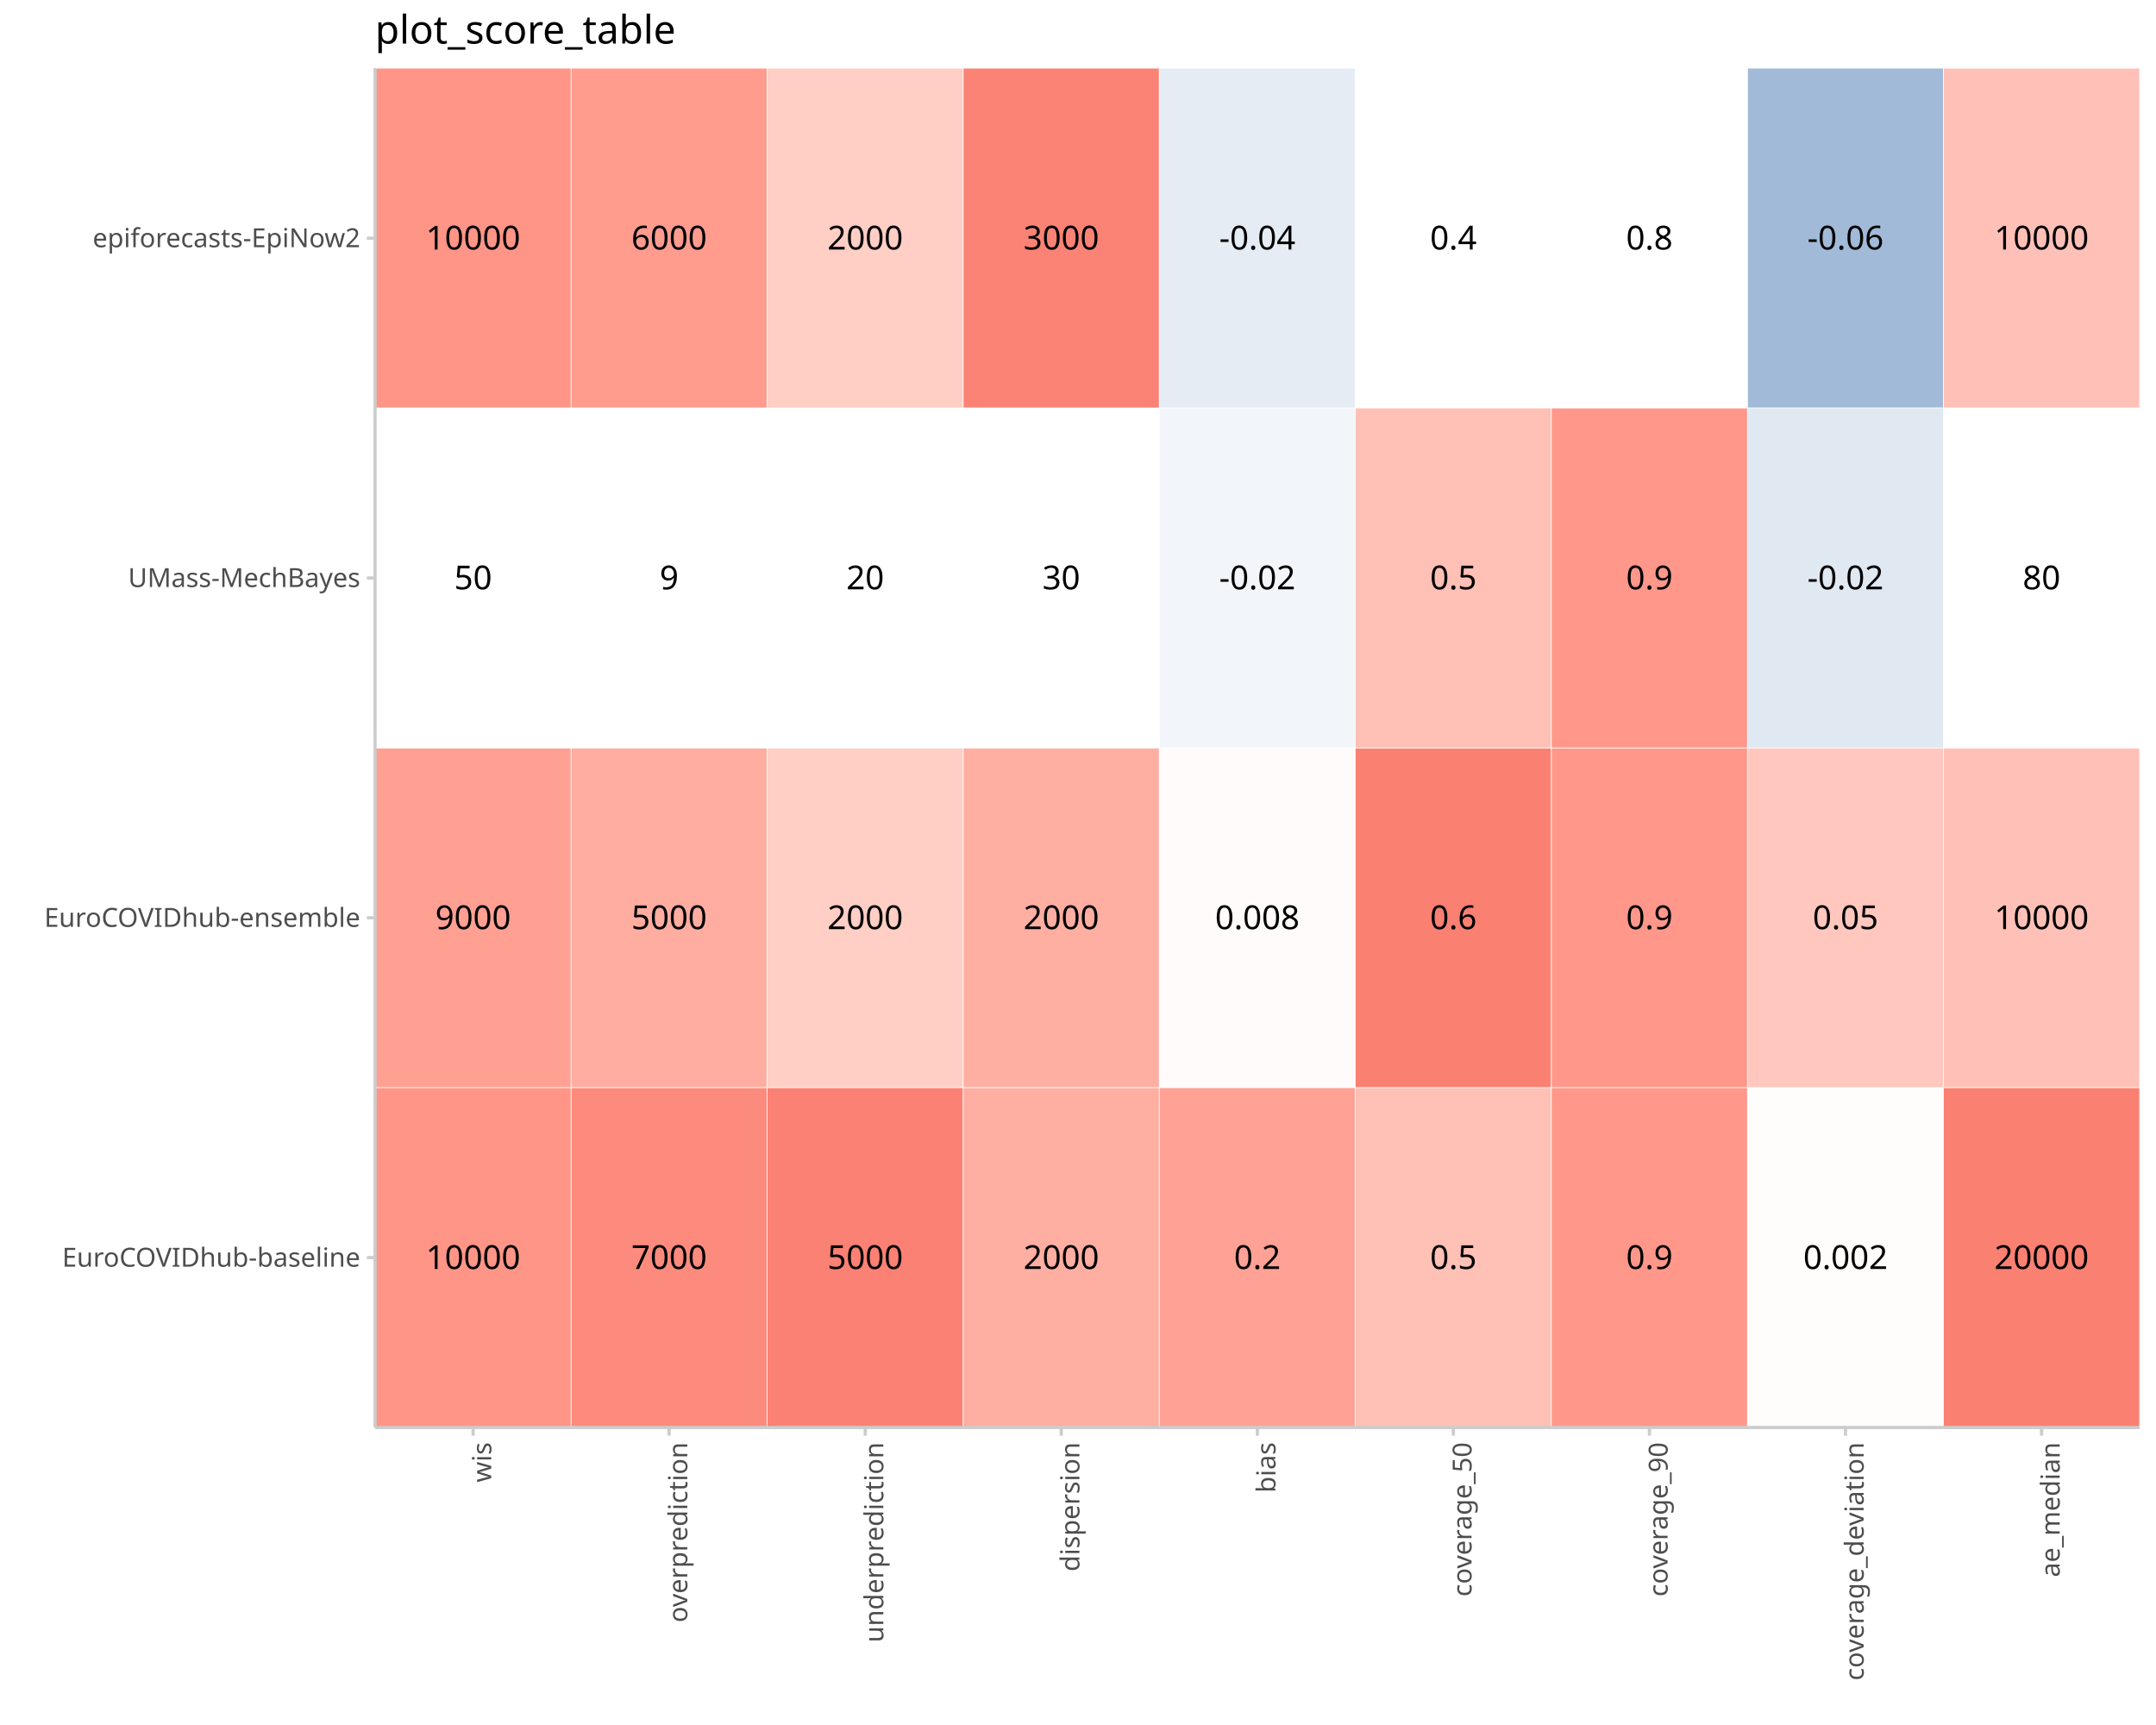
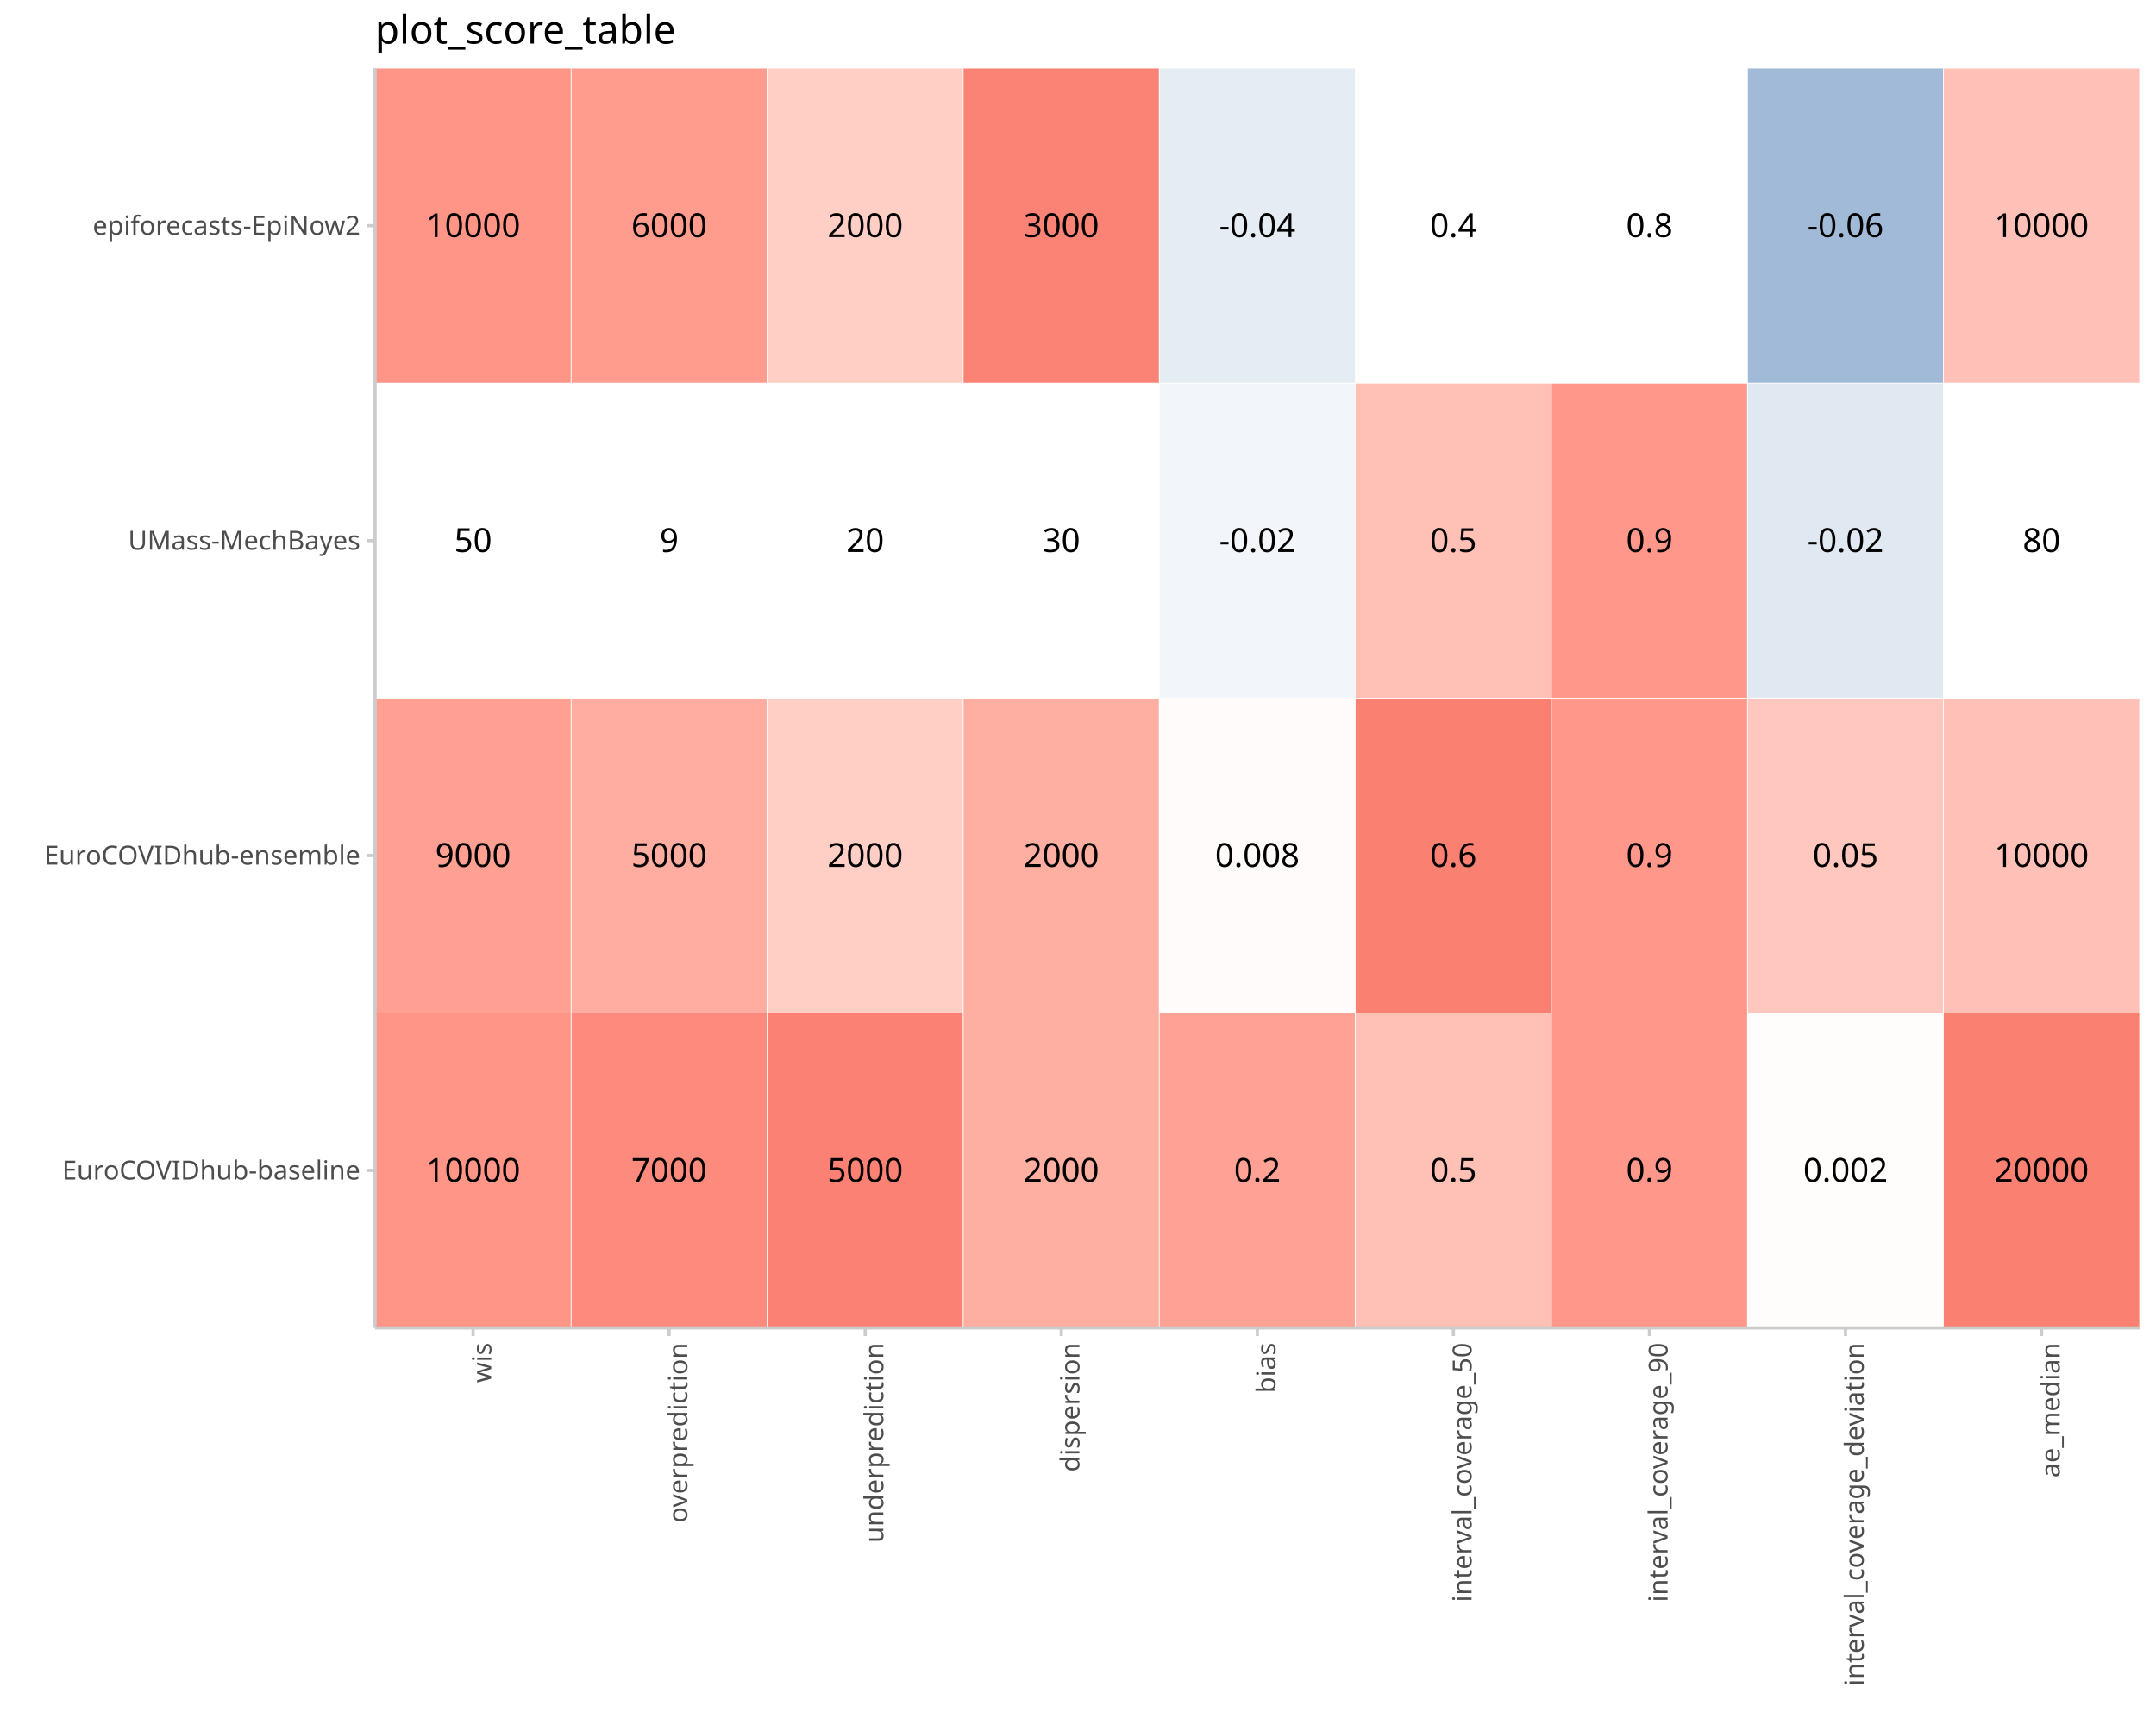
<svg xmlns="http://www.w3.org/2000/svg" class="svglite" data-engine-version="2.0" width="720.00pt" height="576.00pt" viewBox="0 0 720.00 576.00">
  <defs>
    <style type="text/css">
    .svglite line, .svglite polyline, .svglite polygon, .svglite path, .svglite rect, .svglite circle {
      fill: none;
      stroke: #000000;
      stroke-linecap: round;
      stroke-linejoin: round;
      stroke-miterlimit: 10.00;
    }
  </style>
  </defs>
  <rect width="100%" height="100%" style="stroke: none; fill: #FFFFFF;" />
  <defs>
    <clipPath id="cpMC4wMHw3MjAuMDB8MC4wMHw1NzYuMDA=">
      <rect x="0.00" y="0.00" width="720.00" height="576.00" />
    </clipPath>
  </defs>
  <g clip-path="url(#cpMC4wMHw3MjAuMDB8MC4wMHw1NzYuMDA=)">
</g>
  <defs>
-     <clipPath id="cpMTI1LjI1fDcxNC41MnwyMi43OHw0NzYuNjY=">
-       <rect x="125.25" y="22.78" width="589.27" height="453.88" />
+     <clipPath id="cpMTI1LjI1fDcxNC41MnwyMi43OHw0NDMuNDA=">
+       <rect x="125.25" y="22.78" width="589.27" height="420.62" />
    </clipPath>
  </defs>
-   <g clip-path="url(#cpMTI1LjI1fDcxNC41MnwyMi43OHw0NzYuNjY=)">
-     <rect x="125.25" y="249.72" width="65.47" height="113.47" style="stroke-width: 0.21; stroke: #FFFFFF; stroke-linecap: butt; stroke-linejoin: miter; fill: #FFA093;" />
-     <rect x="125.25" y="363.19" width="65.47" height="113.47" style="stroke-width: 0.21; stroke: #FFFFFF; stroke-linecap: butt; stroke-linejoin: miter; fill: #FE9587;" />
-     <rect x="125.25" y="22.78" width="65.47" height="113.47" style="stroke-width: 0.21; stroke: #FFFFFF; stroke-linecap: butt; stroke-linejoin: miter; fill: #FE9587;" />
-     <rect x="125.25" y="136.25" width="65.47" height="113.47" style="stroke-width: 0.21; stroke: #FFFFFF; stroke-linecap: butt; stroke-linejoin: miter; fill: #FFFFFF;" />
-     <rect x="190.73" y="249.72" width="65.47" height="113.47" style="stroke-width: 0.21; stroke: #FFFFFF; stroke-linecap: butt; stroke-linejoin: miter; fill: #FFADA0;" />
-     <rect x="190.73" y="363.19" width="65.47" height="113.47" style="stroke-width: 0.21; stroke: #FFFFFF; stroke-linecap: butt; stroke-linejoin: miter; fill: #FC8B7D;" />
-     <rect x="190.73" y="22.78" width="65.47" height="113.47" style="stroke-width: 0.21; stroke: #FFFFFF; stroke-linecap: butt; stroke-linejoin: miter; fill: #FF9C8E;" />
-     <rect x="190.73" y="136.25" width="65.47" height="113.47" style="stroke-width: 0.21; stroke: #FFFFFF; stroke-linecap: butt; stroke-linejoin: miter; fill: #FFFFFF;" />
-     <rect x="256.20" y="249.72" width="65.47" height="113.47" style="stroke-width: 0.21; stroke: #FFFFFF; stroke-linecap: butt; stroke-linejoin: miter; fill: #FFCEC5;" />
-     <rect x="256.20" y="363.19" width="65.47" height="113.47" style="stroke-width: 0.21; stroke: #FFFFFF; stroke-linecap: butt; stroke-linejoin: miter; fill: #FA8173;" />
-     <rect x="256.20" y="22.78" width="65.47" height="113.47" style="stroke-width: 0.21; stroke: #FFFFFF; stroke-linecap: butt; stroke-linejoin: miter; fill: #FFCEC5;" />
-     <rect x="256.20" y="136.25" width="65.47" height="113.47" style="stroke-width: 0.21; stroke: #FFFFFF; stroke-linecap: butt; stroke-linejoin: miter; fill: #FFFFFF;" />
-     <rect x="321.67" y="249.72" width="65.47" height="113.47" style="stroke-width: 0.21; stroke: #FFFFFF; stroke-linecap: butt; stroke-linejoin: miter; fill: #FFAEA2;" />
-     <rect x="321.67" y="363.19" width="65.47" height="113.47" style="stroke-width: 0.21; stroke: #FFFFFF; stroke-linecap: butt; stroke-linejoin: miter; fill: #FFAEA2;" />
-     <rect x="321.67" y="22.78" width="65.47" height="113.47" style="stroke-width: 0.21; stroke: #FFFFFF; stroke-linecap: butt; stroke-linejoin: miter; fill: #FB8375;" />
-     <rect x="321.67" y="136.25" width="65.47" height="113.47" style="stroke-width: 0.21; stroke: #FFFFFF; stroke-linecap: butt; stroke-linejoin: miter; fill: #FFFFFF;" />
-     <rect x="387.15" y="249.72" width="65.47" height="113.47" style="stroke-width: 0.21; stroke: #FFFFFF; stroke-linecap: butt; stroke-linejoin: miter; fill: #FFFBFB;" />
-     <rect x="387.15" y="363.19" width="65.47" height="113.47" style="stroke-width: 0.21; stroke: #FFFFFF; stroke-linecap: butt; stroke-linejoin: miter; fill: #FFA295;" />
-     <rect x="387.15" y="22.78" width="65.47" height="113.47" style="stroke-width: 0.21; stroke: #FFFFFF; stroke-linecap: butt; stroke-linejoin: miter; fill: #E5ECF4;" />
-     <rect x="387.15" y="136.25" width="65.47" height="113.47" style="stroke-width: 0.21; stroke: #FFFFFF; stroke-linecap: butt; stroke-linejoin: miter; fill: #F2F5F9;" />
-     <rect x="452.62" y="249.72" width="65.47" height="113.47" style="stroke-width: 0.21; stroke: #FFFFFF; stroke-linecap: butt; stroke-linejoin: miter; fill: #FA8072;" />
-     <rect x="452.62" y="363.19" width="65.47" height="113.47" style="stroke-width: 0.21; stroke: #FFFFFF; stroke-linecap: butt; stroke-linejoin: miter; fill: #FFC0B6;" />
-     <rect x="452.62" y="22.78" width="65.47" height="113.47" style="stroke-width: 0.21; stroke: #FFFFFF; stroke-linecap: butt; stroke-linejoin: miter; fill: #FFFFFF;" />
-     <rect x="452.62" y="136.25" width="65.47" height="113.47" style="stroke-width: 0.21; stroke: #FFFFFF; stroke-linecap: butt; stroke-linejoin: miter; fill: #FFC0B6;" />
-     <rect x="518.10" y="249.72" width="65.47" height="113.47" style="stroke-width: 0.21; stroke: #FFFFFF; stroke-linecap: butt; stroke-linejoin: miter; fill: #FF988A;" />
-     <rect x="518.10" y="363.19" width="65.47" height="113.47" style="stroke-width: 0.21; stroke: #FFFFFF; stroke-linecap: butt; stroke-linejoin: miter; fill: #FF988A;" />
-     <rect x="518.10" y="22.78" width="65.47" height="113.47" style="stroke-width: 0.21; stroke: #FFFFFF; stroke-linecap: butt; stroke-linejoin: miter; fill: #FFFFFF;" />
-     <rect x="518.10" y="136.25" width="65.47" height="113.47" style="stroke-width: 0.21; stroke: #FFFFFF; stroke-linecap: butt; stroke-linejoin: miter; fill: #FF988A;" />
-     <rect x="583.57" y="249.72" width="65.47" height="113.47" style="stroke-width: 0.21; stroke: #FFFFFF; stroke-linecap: butt; stroke-linejoin: miter; fill: #FFC7BE;" />
-     <rect x="583.57" y="363.19" width="65.47" height="113.47" style="stroke-width: 0.21; stroke: #FFFFFF; stroke-linecap: butt; stroke-linejoin: miter; fill: #FFFDFC;" />
-     <rect x="583.57" y="22.78" width="65.47" height="113.47" style="stroke-width: 0.21; stroke: #FFFFFF; stroke-linecap: butt; stroke-linejoin: miter; fill: #A1BAD7;" />
-     <rect x="583.57" y="136.25" width="65.47" height="113.47" style="stroke-width: 0.21; stroke: #FFFFFF; stroke-linecap: butt; stroke-linejoin: miter; fill: #E0E8F2;" />
-     <rect x="649.05" y="249.72" width="65.47" height="113.47" style="stroke-width: 0.21; stroke: #FFFFFF; stroke-linecap: butt; stroke-linejoin: miter; fill: #FFC1B7;" />
-     <rect x="649.05" y="363.19" width="65.47" height="113.47" style="stroke-width: 0.21; stroke: #FFFFFF; stroke-linecap: butt; stroke-linejoin: miter; fill: #FA8072;" />
-     <rect x="649.05" y="22.78" width="65.47" height="113.47" style="stroke-width: 0.21; stroke: #FFFFFF; stroke-linecap: butt; stroke-linejoin: miter; fill: #FFC1B7;" />
-     <rect x="649.05" y="136.25" width="65.47" height="113.47" style="stroke-width: 0.21; stroke: #FFFFFF; stroke-linecap: butt; stroke-linejoin: miter; fill: #FFFFFF;" />
-     <text x="157.99" y="310.26" text-anchor="middle" style="font-size: 11.04px; font-family: sans;" textLength="24.56px" lengthAdjust="spacingAndGlyphs">9000</text>
-     <text x="157.99" y="423.73" text-anchor="middle" style="font-size: 11.04px; font-family: sans;" textLength="30.70px" lengthAdjust="spacingAndGlyphs">10000</text>
-     <text x="157.99" y="83.32" text-anchor="middle" style="font-size: 11.04px; font-family: sans;" textLength="30.70px" lengthAdjust="spacingAndGlyphs">10000</text>
-     <text x="157.99" y="196.79" text-anchor="middle" style="font-size: 11.04px; font-family: sans;" textLength="12.28px" lengthAdjust="spacingAndGlyphs">50</text>
-     <text x="223.46" y="310.26" text-anchor="middle" style="font-size: 11.04px; font-family: sans;" textLength="24.56px" lengthAdjust="spacingAndGlyphs">5000</text>
-     <text x="223.46" y="423.73" text-anchor="middle" style="font-size: 11.04px; font-family: sans;" textLength="24.56px" lengthAdjust="spacingAndGlyphs">7000</text>
-     <text x="223.46" y="83.32" text-anchor="middle" style="font-size: 11.04px; font-family: sans;" textLength="24.56px" lengthAdjust="spacingAndGlyphs">6000</text>
-     <text x="223.46" y="196.79" text-anchor="middle" style="font-size: 11.04px; font-family: sans;" textLength="6.14px" lengthAdjust="spacingAndGlyphs">9</text>
-     <text x="288.94" y="310.26" text-anchor="middle" style="font-size: 11.04px; font-family: sans;" textLength="24.56px" lengthAdjust="spacingAndGlyphs">2000</text>
-     <text x="288.94" y="423.73" text-anchor="middle" style="font-size: 11.04px; font-family: sans;" textLength="24.56px" lengthAdjust="spacingAndGlyphs">5000</text>
-     <text x="288.94" y="83.32" text-anchor="middle" style="font-size: 11.04px; font-family: sans;" textLength="24.56px" lengthAdjust="spacingAndGlyphs">2000</text>
-     <text x="288.94" y="196.79" text-anchor="middle" style="font-size: 11.04px; font-family: sans;" textLength="12.28px" lengthAdjust="spacingAndGlyphs">20</text>
-     <text x="354.41" y="310.26" text-anchor="middle" style="font-size: 11.04px; font-family: sans;" textLength="24.56px" lengthAdjust="spacingAndGlyphs">2000</text>
-     <text x="354.41" y="423.73" text-anchor="middle" style="font-size: 11.04px; font-family: sans;" textLength="24.56px" lengthAdjust="spacingAndGlyphs">2000</text>
-     <text x="354.41" y="83.32" text-anchor="middle" style="font-size: 11.04px; font-family: sans;" textLength="24.56px" lengthAdjust="spacingAndGlyphs">3000</text>
-     <text x="354.41" y="196.79" text-anchor="middle" style="font-size: 11.04px; font-family: sans;" textLength="12.28px" lengthAdjust="spacingAndGlyphs">30</text>
-     <text x="419.89" y="310.26" text-anchor="middle" style="font-size: 11.04px; font-family: sans;" textLength="27.63px" lengthAdjust="spacingAndGlyphs">0.008</text>
-     <text x="419.89" y="423.73" text-anchor="middle" style="font-size: 11.04px; font-family: sans;" textLength="15.35px" lengthAdjust="spacingAndGlyphs">0.2</text>
-     <text x="419.89" y="83.32" text-anchor="middle" style="font-size: 11.04px; font-family: sans;" textLength="25.16px" lengthAdjust="spacingAndGlyphs">-0.04</text>
-     <text x="419.89" y="196.79" text-anchor="middle" style="font-size: 11.04px; font-family: sans;" textLength="25.16px" lengthAdjust="spacingAndGlyphs">-0.02</text>
-     <text x="485.36" y="310.26" text-anchor="middle" style="font-size: 11.04px; font-family: sans;" textLength="15.35px" lengthAdjust="spacingAndGlyphs">0.6</text>
-     <text x="485.36" y="423.73" text-anchor="middle" style="font-size: 11.04px; font-family: sans;" textLength="15.35px" lengthAdjust="spacingAndGlyphs">0.5</text>
-     <text x="485.36" y="83.32" text-anchor="middle" style="font-size: 11.04px; font-family: sans;" textLength="15.35px" lengthAdjust="spacingAndGlyphs">0.4</text>
-     <text x="485.36" y="196.79" text-anchor="middle" style="font-size: 11.04px; font-family: sans;" textLength="15.35px" lengthAdjust="spacingAndGlyphs">0.5</text>
-     <text x="550.83" y="310.26" text-anchor="middle" style="font-size: 11.04px; font-family: sans;" textLength="15.35px" lengthAdjust="spacingAndGlyphs">0.9</text>
-     <text x="550.83" y="423.73" text-anchor="middle" style="font-size: 11.04px; font-family: sans;" textLength="15.35px" lengthAdjust="spacingAndGlyphs">0.9</text>
-     <text x="550.83" y="83.32" text-anchor="middle" style="font-size: 11.04px; font-family: sans;" textLength="15.35px" lengthAdjust="spacingAndGlyphs">0.8</text>
-     <text x="550.83" y="196.79" text-anchor="middle" style="font-size: 11.04px; font-family: sans;" textLength="15.35px" lengthAdjust="spacingAndGlyphs">0.9</text>
-     <text x="616.31" y="310.26" text-anchor="middle" style="font-size: 11.04px; font-family: sans;" textLength="21.49px" lengthAdjust="spacingAndGlyphs">0.05</text>
-     <text x="616.31" y="423.73" text-anchor="middle" style="font-size: 11.04px; font-family: sans;" textLength="27.63px" lengthAdjust="spacingAndGlyphs">0.002</text>
-     <text x="616.31" y="83.32" text-anchor="middle" style="font-size: 11.04px; font-family: sans;" textLength="25.16px" lengthAdjust="spacingAndGlyphs">-0.06</text>
-     <text x="616.31" y="196.79" text-anchor="middle" style="font-size: 11.04px; font-family: sans;" textLength="25.16px" lengthAdjust="spacingAndGlyphs">-0.02</text>
-     <text x="681.78" y="310.26" text-anchor="middle" style="font-size: 11.04px; font-family: sans;" textLength="30.70px" lengthAdjust="spacingAndGlyphs">10000</text>
-     <text x="681.78" y="423.73" text-anchor="middle" style="font-size: 11.04px; font-family: sans;" textLength="30.70px" lengthAdjust="spacingAndGlyphs">20000</text>
-     <text x="681.78" y="83.32" text-anchor="middle" style="font-size: 11.04px; font-family: sans;" textLength="30.70px" lengthAdjust="spacingAndGlyphs">10000</text>
-     <text x="681.78" y="196.79" text-anchor="middle" style="font-size: 11.04px; font-family: sans;" textLength="12.28px" lengthAdjust="spacingAndGlyphs">80</text>
+   <g clip-path="url(#cpMTI1LjI1fDcxNC41MnwyMi43OHw0NDMuNDA=)">
+     <rect x="125.25" y="233.09" width="65.47" height="105.15" style="stroke-width: 0.21; stroke: #FFFFFF; stroke-linecap: butt; stroke-linejoin: miter; fill: #FFA093;" />
+     <rect x="125.25" y="338.24" width="65.47" height="105.15" style="stroke-width: 0.21; stroke: #FFFFFF; stroke-linecap: butt; stroke-linejoin: miter; fill: #FE9587;" />
+     <rect x="125.25" y="22.78" width="65.47" height="105.15" style="stroke-width: 0.21; stroke: #FFFFFF; stroke-linecap: butt; stroke-linejoin: miter; fill: #FE9587;" />
+     <rect x="125.25" y="127.94" width="65.47" height="105.15" style="stroke-width: 0.21; stroke: #FFFFFF; stroke-linecap: butt; stroke-linejoin: miter; fill: #FFFFFF;" />
+     <rect x="190.73" y="233.09" width="65.47" height="105.15" style="stroke-width: 0.21; stroke: #FFFFFF; stroke-linecap: butt; stroke-linejoin: miter; fill: #FFADA0;" />
+     <rect x="190.73" y="338.24" width="65.47" height="105.15" style="stroke-width: 0.21; stroke: #FFFFFF; stroke-linecap: butt; stroke-linejoin: miter; fill: #FC8B7D;" />
+     <rect x="190.73" y="22.78" width="65.47" height="105.15" style="stroke-width: 0.21; stroke: #FFFFFF; stroke-linecap: butt; stroke-linejoin: miter; fill: #FF9C8E;" />
+     <rect x="190.73" y="127.94" width="65.47" height="105.15" style="stroke-width: 0.21; stroke: #FFFFFF; stroke-linecap: butt; stroke-linejoin: miter; fill: #FFFFFF;" />
+     <rect x="256.20" y="233.09" width="65.47" height="105.15" style="stroke-width: 0.21; stroke: #FFFFFF; stroke-linecap: butt; stroke-linejoin: miter; fill: #FFCEC5;" />
+     <rect x="256.20" y="338.24" width="65.47" height="105.15" style="stroke-width: 0.21; stroke: #FFFFFF; stroke-linecap: butt; stroke-linejoin: miter; fill: #FA8173;" />
+     <rect x="256.20" y="22.78" width="65.47" height="105.15" style="stroke-width: 0.21; stroke: #FFFFFF; stroke-linecap: butt; stroke-linejoin: miter; fill: #FFCEC5;" />
+     <rect x="256.20" y="127.94" width="65.47" height="105.15" style="stroke-width: 0.21; stroke: #FFFFFF; stroke-linecap: butt; stroke-linejoin: miter; fill: #FFFFFF;" />
+     <rect x="321.67" y="233.09" width="65.47" height="105.15" style="stroke-width: 0.21; stroke: #FFFFFF; stroke-linecap: butt; stroke-linejoin: miter; fill: #FFAEA2;" />
+     <rect x="321.67" y="338.24" width="65.47" height="105.15" style="stroke-width: 0.21; stroke: #FFFFFF; stroke-linecap: butt; stroke-linejoin: miter; fill: #FFAEA2;" />
+     <rect x="321.67" y="22.78" width="65.47" height="105.15" style="stroke-width: 0.21; stroke: #FFFFFF; stroke-linecap: butt; stroke-linejoin: miter; fill: #FB8375;" />
+     <rect x="321.67" y="127.94" width="65.47" height="105.15" style="stroke-width: 0.21; stroke: #FFFFFF; stroke-linecap: butt; stroke-linejoin: miter; fill: #FFFFFF;" />
+     <rect x="387.15" y="233.09" width="65.47" height="105.15" style="stroke-width: 0.21; stroke: #FFFFFF; stroke-linecap: butt; stroke-linejoin: miter; fill: #FFFBFB;" />
+     <rect x="387.15" y="338.24" width="65.47" height="105.15" style="stroke-width: 0.21; stroke: #FFFFFF; stroke-linecap: butt; stroke-linejoin: miter; fill: #FFA295;" />
+     <rect x="387.15" y="22.78" width="65.47" height="105.15" style="stroke-width: 0.21; stroke: #FFFFFF; stroke-linecap: butt; stroke-linejoin: miter; fill: #E5ECF4;" />
+     <rect x="387.15" y="127.94" width="65.47" height="105.15" style="stroke-width: 0.21; stroke: #FFFFFF; stroke-linecap: butt; stroke-linejoin: miter; fill: #F2F5F9;" />
+     <rect x="452.62" y="233.09" width="65.47" height="105.15" style="stroke-width: 0.21; stroke: #FFFFFF; stroke-linecap: butt; stroke-linejoin: miter; fill: #FA8072;" />
+     <rect x="452.62" y="338.24" width="65.47" height="105.15" style="stroke-width: 0.21; stroke: #FFFFFF; stroke-linecap: butt; stroke-linejoin: miter; fill: #FFC0B6;" />
+     <rect x="452.62" y="22.78" width="65.47" height="105.15" style="stroke-width: 0.21; stroke: #FFFFFF; stroke-linecap: butt; stroke-linejoin: miter; fill: #FFFFFF;" />
+     <rect x="452.62" y="127.94" width="65.47" height="105.15" style="stroke-width: 0.21; stroke: #FFFFFF; stroke-linecap: butt; stroke-linejoin: miter; fill: #FFC0B6;" />
+     <rect x="518.10" y="233.09" width="65.47" height="105.15" style="stroke-width: 0.21; stroke: #FFFFFF; stroke-linecap: butt; stroke-linejoin: miter; fill: #FF988A;" />
+     <rect x="518.10" y="338.24" width="65.47" height="105.15" style="stroke-width: 0.21; stroke: #FFFFFF; stroke-linecap: butt; stroke-linejoin: miter; fill: #FF988A;" />
+     <rect x="518.10" y="22.78" width="65.47" height="105.15" style="stroke-width: 0.21; stroke: #FFFFFF; stroke-linecap: butt; stroke-linejoin: miter; fill: #FFFFFF;" />
+     <rect x="518.10" y="127.94" width="65.47" height="105.15" style="stroke-width: 0.21; stroke: #FFFFFF; stroke-linecap: butt; stroke-linejoin: miter; fill: #FF988A;" />
+     <rect x="583.57" y="233.09" width="65.47" height="105.15" style="stroke-width: 0.21; stroke: #FFFFFF; stroke-linecap: butt; stroke-linejoin: miter; fill: #FFC7BE;" />
+     <rect x="583.57" y="338.24" width="65.47" height="105.15" style="stroke-width: 0.21; stroke: #FFFFFF; stroke-linecap: butt; stroke-linejoin: miter; fill: #FFFDFC;" />
+     <rect x="583.57" y="22.78" width="65.47" height="105.15" style="stroke-width: 0.21; stroke: #FFFFFF; stroke-linecap: butt; stroke-linejoin: miter; fill: #A1BAD7;" />
+     <rect x="583.57" y="127.94" width="65.47" height="105.15" style="stroke-width: 0.21; stroke: #FFFFFF; stroke-linecap: butt; stroke-linejoin: miter; fill: #E0E8F2;" />
+     <rect x="649.05" y="233.09" width="65.47" height="105.15" style="stroke-width: 0.21; stroke: #FFFFFF; stroke-linecap: butt; stroke-linejoin: miter; fill: #FFC1B7;" />
+     <rect x="649.05" y="338.24" width="65.47" height="105.15" style="stroke-width: 0.21; stroke: #FFFFFF; stroke-linecap: butt; stroke-linejoin: miter; fill: #FA8072;" />
+     <rect x="649.05" y="22.78" width="65.47" height="105.15" style="stroke-width: 0.21; stroke: #FFFFFF; stroke-linecap: butt; stroke-linejoin: miter; fill: #FFC1B7;" />
+     <rect x="649.05" y="127.94" width="65.47" height="105.15" style="stroke-width: 0.21; stroke: #FFFFFF; stroke-linecap: butt; stroke-linejoin: miter; fill: #FFFFFF;" />
+     <text x="157.99" y="289.47" text-anchor="middle" style="font-size: 11.04px; font-family: sans;" textLength="24.56px" lengthAdjust="spacingAndGlyphs">9000</text>
+     <text x="157.99" y="394.62" text-anchor="middle" style="font-size: 11.04px; font-family: sans;" textLength="30.70px" lengthAdjust="spacingAndGlyphs">10000</text>
+     <text x="157.99" y="79.16" text-anchor="middle" style="font-size: 11.04px; font-family: sans;" textLength="30.70px" lengthAdjust="spacingAndGlyphs">10000</text>
+     <text x="157.99" y="184.31" text-anchor="middle" style="font-size: 11.04px; font-family: sans;" textLength="12.28px" lengthAdjust="spacingAndGlyphs">50</text>
+     <text x="223.46" y="289.47" text-anchor="middle" style="font-size: 11.04px; font-family: sans;" textLength="24.56px" lengthAdjust="spacingAndGlyphs">5000</text>
+     <text x="223.46" y="394.62" text-anchor="middle" style="font-size: 11.04px; font-family: sans;" textLength="24.56px" lengthAdjust="spacingAndGlyphs">7000</text>
+     <text x="223.46" y="79.16" text-anchor="middle" style="font-size: 11.04px; font-family: sans;" textLength="24.56px" lengthAdjust="spacingAndGlyphs">6000</text>
+     <text x="223.46" y="184.31" text-anchor="middle" style="font-size: 11.04px; font-family: sans;" textLength="6.14px" lengthAdjust="spacingAndGlyphs">9</text>
+     <text x="288.94" y="289.47" text-anchor="middle" style="font-size: 11.04px; font-family: sans;" textLength="24.56px" lengthAdjust="spacingAndGlyphs">2000</text>
+     <text x="288.94" y="394.62" text-anchor="middle" style="font-size: 11.04px; font-family: sans;" textLength="24.56px" lengthAdjust="spacingAndGlyphs">5000</text>
+     <text x="288.94" y="79.16" text-anchor="middle" style="font-size: 11.04px; font-family: sans;" textLength="24.56px" lengthAdjust="spacingAndGlyphs">2000</text>
+     <text x="288.94" y="184.31" text-anchor="middle" style="font-size: 11.04px; font-family: sans;" textLength="12.28px" lengthAdjust="spacingAndGlyphs">20</text>
+     <text x="354.41" y="289.47" text-anchor="middle" style="font-size: 11.04px; font-family: sans;" textLength="24.56px" lengthAdjust="spacingAndGlyphs">2000</text>
+     <text x="354.41" y="394.62" text-anchor="middle" style="font-size: 11.04px; font-family: sans;" textLength="24.56px" lengthAdjust="spacingAndGlyphs">2000</text>
+     <text x="354.41" y="79.16" text-anchor="middle" style="font-size: 11.04px; font-family: sans;" textLength="24.56px" lengthAdjust="spacingAndGlyphs">3000</text>
+     <text x="354.41" y="184.31" text-anchor="middle" style="font-size: 11.04px; font-family: sans;" textLength="12.28px" lengthAdjust="spacingAndGlyphs">30</text>
+     <text x="419.89" y="289.47" text-anchor="middle" style="font-size: 11.04px; font-family: sans;" textLength="27.63px" lengthAdjust="spacingAndGlyphs">0.008</text>
+     <text x="419.89" y="394.62" text-anchor="middle" style="font-size: 11.04px; font-family: sans;" textLength="15.35px" lengthAdjust="spacingAndGlyphs">0.2</text>
+     <text x="419.89" y="79.16" text-anchor="middle" style="font-size: 11.04px; font-family: sans;" textLength="25.16px" lengthAdjust="spacingAndGlyphs">-0.04</text>
+     <text x="419.89" y="184.31" text-anchor="middle" style="font-size: 11.04px; font-family: sans;" textLength="25.16px" lengthAdjust="spacingAndGlyphs">-0.02</text>
+     <text x="485.36" y="289.47" text-anchor="middle" style="font-size: 11.04px; font-family: sans;" textLength="15.35px" lengthAdjust="spacingAndGlyphs">0.6</text>
+     <text x="485.36" y="394.62" text-anchor="middle" style="font-size: 11.04px; font-family: sans;" textLength="15.35px" lengthAdjust="spacingAndGlyphs">0.5</text>
+     <text x="485.36" y="79.16" text-anchor="middle" style="font-size: 11.04px; font-family: sans;" textLength="15.35px" lengthAdjust="spacingAndGlyphs">0.4</text>
+     <text x="485.36" y="184.31" text-anchor="middle" style="font-size: 11.04px; font-family: sans;" textLength="15.35px" lengthAdjust="spacingAndGlyphs">0.5</text>
+     <text x="550.83" y="289.47" text-anchor="middle" style="font-size: 11.04px; font-family: sans;" textLength="15.35px" lengthAdjust="spacingAndGlyphs">0.9</text>
+     <text x="550.83" y="394.62" text-anchor="middle" style="font-size: 11.04px; font-family: sans;" textLength="15.35px" lengthAdjust="spacingAndGlyphs">0.9</text>
+     <text x="550.83" y="79.16" text-anchor="middle" style="font-size: 11.04px; font-family: sans;" textLength="15.35px" lengthAdjust="spacingAndGlyphs">0.8</text>
+     <text x="550.83" y="184.31" text-anchor="middle" style="font-size: 11.04px; font-family: sans;" textLength="15.35px" lengthAdjust="spacingAndGlyphs">0.9</text>
+     <text x="616.31" y="289.47" text-anchor="middle" style="font-size: 11.04px; font-family: sans;" textLength="21.49px" lengthAdjust="spacingAndGlyphs">0.05</text>
+     <text x="616.31" y="394.62" text-anchor="middle" style="font-size: 11.04px; font-family: sans;" textLength="27.63px" lengthAdjust="spacingAndGlyphs">0.002</text>
+     <text x="616.31" y="79.16" text-anchor="middle" style="font-size: 11.04px; font-family: sans;" textLength="25.16px" lengthAdjust="spacingAndGlyphs">-0.06</text>
+     <text x="616.31" y="184.31" text-anchor="middle" style="font-size: 11.04px; font-family: sans;" textLength="25.16px" lengthAdjust="spacingAndGlyphs">-0.02</text>
+     <text x="681.78" y="289.47" text-anchor="middle" style="font-size: 11.04px; font-family: sans;" textLength="30.70px" lengthAdjust="spacingAndGlyphs">10000</text>
+     <text x="681.78" y="394.62" text-anchor="middle" style="font-size: 11.04px; font-family: sans;" textLength="30.70px" lengthAdjust="spacingAndGlyphs">20000</text>
+     <text x="681.78" y="79.16" text-anchor="middle" style="font-size: 11.04px; font-family: sans;" textLength="30.70px" lengthAdjust="spacingAndGlyphs">10000</text>
+     <text x="681.78" y="184.31" text-anchor="middle" style="font-size: 11.04px; font-family: sans;" textLength="12.28px" lengthAdjust="spacingAndGlyphs">80</text>
  </g>
  <g clip-path="url(#cpMC4wMHw3MjAuMDB8MC4wMHw1NzYuMDA=)">
-     <polyline points="125.25,476.66 125.25,22.78 " style="stroke-width: 1.07; stroke: #CCCCCC; stroke-linecap: butt;" />
-     <text x="120.32" y="422.96" text-anchor="end" style="font-size: 8.80px; fill: #4D4D4D; font-family: sans;" textLength="96.87px" lengthAdjust="spacingAndGlyphs">EuroCOVIDhub-baseline</text>
-     <text x="120.32" y="309.49" text-anchor="end" style="font-size: 8.80px; fill: #4D4D4D; font-family: sans;" textLength="102.25px" lengthAdjust="spacingAndGlyphs">EuroCOVIDhub-ensemble</text>
-     <text x="120.32" y="196.02" text-anchor="end" style="font-size: 8.80px; fill: #4D4D4D; font-family: sans;" textLength="76.32px" lengthAdjust="spacingAndGlyphs">UMass-MechBayes</text>
-     <text x="120.32" y="82.55" text-anchor="end" style="font-size: 8.80px; fill: #4D4D4D; font-family: sans;" textLength="85.61px" lengthAdjust="spacingAndGlyphs">epiforecasts-EpiNow2</text>
-     <polyline points="122.51,419.93 125.25,419.93 " style="stroke-width: 1.07; stroke: #CCCCCC; stroke-linecap: butt;" />
-     <polyline points="122.51,306.46 125.25,306.46 " style="stroke-width: 1.07; stroke: #CCCCCC; stroke-linecap: butt;" />
-     <polyline points="122.51,192.99 125.25,192.99 " style="stroke-width: 1.07; stroke: #CCCCCC; stroke-linecap: butt;" />
-     <polyline points="122.51,79.52 125.25,79.52 " style="stroke-width: 1.07; stroke: #CCCCCC; stroke-linecap: butt;" />
-     <polyline points="125.25,476.66 714.52,476.66 " style="stroke-width: 1.07; stroke: #CCCCCC; stroke-linecap: butt;" />
-     <polyline points="157.99,479.40 157.99,476.66 " style="stroke-width: 1.07; stroke: #CCCCCC; stroke-linecap: butt;" />
-     <polyline points="223.46,479.40 223.46,476.66 " style="stroke-width: 1.07; stroke: #CCCCCC; stroke-linecap: butt;" />
-     <polyline points="288.94,479.40 288.94,476.66 " style="stroke-width: 1.07; stroke: #CCCCCC; stroke-linecap: butt;" />
-     <polyline points="354.41,479.40 354.41,476.66 " style="stroke-width: 1.07; stroke: #CCCCCC; stroke-linecap: butt;" />
-     <polyline points="419.89,479.40 419.89,476.66 " style="stroke-width: 1.07; stroke: #CCCCCC; stroke-linecap: butt;" />
-     <polyline points="485.36,479.40 485.36,476.66 " style="stroke-width: 1.07; stroke: #CCCCCC; stroke-linecap: butt;" />
-     <polyline points="550.83,479.40 550.83,476.66 " style="stroke-width: 1.07; stroke: #CCCCCC; stroke-linecap: butt;" />
-     <polyline points="616.31,479.40 616.31,476.66 " style="stroke-width: 1.07; stroke: #CCCCCC; stroke-linecap: butt;" />
-     <polyline points="681.78,479.40 681.78,476.66 " style="stroke-width: 1.07; stroke: #CCCCCC; stroke-linecap: butt;" />
-     <text transform="translate(164.05,481.59) rotate(-90)" text-anchor="end" style="font-size: 8.80px; fill: #4D4D4D; font-family: sans;" textLength="12.71px" lengthAdjust="spacingAndGlyphs">wis</text>
-     <text transform="translate(229.52,481.59) rotate(-90)" text-anchor="end" style="font-size: 8.80px; fill: #4D4D4D; font-family: sans;" textLength="55.28px" lengthAdjust="spacingAndGlyphs">overprediction</text>
-     <text transform="translate(294.99,481.59) rotate(-90)" text-anchor="end" style="font-size: 8.80px; fill: #4D4D4D; font-family: sans;" textLength="60.67px" lengthAdjust="spacingAndGlyphs">underprediction</text>
-     <text transform="translate(360.47,481.59) rotate(-90)" text-anchor="end" style="font-size: 8.80px; fill: #4D4D4D; font-family: sans;" textLength="40.12px" lengthAdjust="spacingAndGlyphs">dispersion</text>
-     <text transform="translate(425.94,481.59) rotate(-90)" text-anchor="end" style="font-size: 8.80px; fill: #4D4D4D; font-family: sans;" textLength="16.15px" lengthAdjust="spacingAndGlyphs">bias</text>
-     <text transform="translate(491.42,481.59) rotate(-90)" text-anchor="end" style="font-size: 8.80px; fill: #4D4D4D; font-family: sans;" textLength="50.89px" lengthAdjust="spacingAndGlyphs">coverage_50</text>
-     <text transform="translate(556.89,481.59) rotate(-90)" text-anchor="end" style="font-size: 8.80px; fill: #4D4D4D; font-family: sans;" textLength="50.89px" lengthAdjust="spacingAndGlyphs">coverage_90</text>
-     <text transform="translate(622.37,481.59) rotate(-90)" text-anchor="end" style="font-size: 8.80px; fill: #4D4D4D; font-family: sans;" textLength="76.33px" lengthAdjust="spacingAndGlyphs">coverage_deviation</text>
-     <text transform="translate(687.84,481.59) rotate(-90)" text-anchor="end" style="font-size: 8.80px; fill: #4D4D4D; font-family: sans;" textLength="43.55px" lengthAdjust="spacingAndGlyphs">ae_median</text>
+     <polyline points="125.25,443.40 125.25,22.78 " style="stroke-width: 1.07; stroke: #CCCCCC; stroke-linecap: butt;" />
+     <text x="120.32" y="393.85" text-anchor="end" style="font-size: 8.80px; fill: #4D4D4D; font-family: sans;" textLength="96.87px" lengthAdjust="spacingAndGlyphs">EuroCOVIDhub-baseline</text>
+     <text x="120.32" y="288.70" text-anchor="end" style="font-size: 8.80px; fill: #4D4D4D; font-family: sans;" textLength="102.25px" lengthAdjust="spacingAndGlyphs">EuroCOVIDhub-ensemble</text>
+     <text x="120.32" y="183.54" text-anchor="end" style="font-size: 8.80px; fill: #4D4D4D; font-family: sans;" textLength="76.32px" lengthAdjust="spacingAndGlyphs">UMass-MechBayes</text>
+     <text x="120.32" y="78.39" text-anchor="end" style="font-size: 8.80px; fill: #4D4D4D; font-family: sans;" textLength="85.61px" lengthAdjust="spacingAndGlyphs">epiforecasts-EpiNow2</text>
+     <polyline points="122.51,390.82 125.25,390.82 " style="stroke-width: 1.07; stroke: #CCCCCC; stroke-linecap: butt;" />
+     <polyline points="122.51,285.67 125.25,285.67 " style="stroke-width: 1.07; stroke: #CCCCCC; stroke-linecap: butt;" />
+     <polyline points="122.51,180.51 125.25,180.51 " style="stroke-width: 1.07; stroke: #CCCCCC; stroke-linecap: butt;" />
+     <polyline points="122.51,75.36 125.25,75.36 " style="stroke-width: 1.07; stroke: #CCCCCC; stroke-linecap: butt;" />
+     <polyline points="125.25,443.40 714.52,443.40 " style="stroke-width: 1.07; stroke: #CCCCCC; stroke-linecap: butt;" />
+     <polyline points="157.99,446.14 157.99,443.40 " style="stroke-width: 1.07; stroke: #CCCCCC; stroke-linecap: butt;" />
+     <polyline points="223.46,446.14 223.46,443.40 " style="stroke-width: 1.07; stroke: #CCCCCC; stroke-linecap: butt;" />
+     <polyline points="288.94,446.14 288.94,443.40 " style="stroke-width: 1.07; stroke: #CCCCCC; stroke-linecap: butt;" />
+     <polyline points="354.41,446.14 354.41,443.40 " style="stroke-width: 1.07; stroke: #CCCCCC; stroke-linecap: butt;" />
+     <polyline points="419.89,446.14 419.89,443.40 " style="stroke-width: 1.07; stroke: #CCCCCC; stroke-linecap: butt;" />
+     <polyline points="485.36,446.14 485.36,443.40 " style="stroke-width: 1.07; stroke: #CCCCCC; stroke-linecap: butt;" />
+     <polyline points="550.83,446.14 550.83,443.40 " style="stroke-width: 1.07; stroke: #CCCCCC; stroke-linecap: butt;" />
+     <polyline points="616.31,446.14 616.31,443.40 " style="stroke-width: 1.07; stroke: #CCCCCC; stroke-linecap: butt;" />
+     <polyline points="681.78,446.14 681.78,443.40 " style="stroke-width: 1.07; stroke: #CCCCCC; stroke-linecap: butt;" />
+     <text transform="translate(164.05,448.33) rotate(-90)" text-anchor="end" style="font-size: 8.80px; fill: #4D4D4D; font-family: sans;" textLength="12.71px" lengthAdjust="spacingAndGlyphs">wis</text>
+     <text transform="translate(229.52,448.33) rotate(-90)" text-anchor="end" style="font-size: 8.80px; fill: #4D4D4D; font-family: sans;" textLength="55.28px" lengthAdjust="spacingAndGlyphs">overprediction</text>
+     <text transform="translate(294.99,448.33) rotate(-90)" text-anchor="end" style="font-size: 8.80px; fill: #4D4D4D; font-family: sans;" textLength="60.67px" lengthAdjust="spacingAndGlyphs">underprediction</text>
+     <text transform="translate(360.47,448.33) rotate(-90)" text-anchor="end" style="font-size: 8.80px; fill: #4D4D4D; font-family: sans;" textLength="40.12px" lengthAdjust="spacingAndGlyphs">dispersion</text>
+     <text transform="translate(425.94,448.33) rotate(-90)" text-anchor="end" style="font-size: 8.80px; fill: #4D4D4D; font-family: sans;" textLength="16.15px" lengthAdjust="spacingAndGlyphs">bias</text>
+     <text transform="translate(491.42,448.33) rotate(-90)" text-anchor="end" style="font-size: 8.80px; fill: #4D4D4D; font-family: sans;" textLength="84.16px" lengthAdjust="spacingAndGlyphs">interval_coverage_50</text>
+     <text transform="translate(556.89,448.33) rotate(-90)" text-anchor="end" style="font-size: 8.80px; fill: #4D4D4D; font-family: sans;" textLength="84.16px" lengthAdjust="spacingAndGlyphs">interval_coverage_90</text>
+     <text transform="translate(622.37,448.33) rotate(-90)" text-anchor="end" style="font-size: 8.80px; fill: #4D4D4D; font-family: sans;" textLength="109.60px" lengthAdjust="spacingAndGlyphs">interval_coverage_deviation</text>
+     <text transform="translate(687.84,448.33) rotate(-90)" text-anchor="end" style="font-size: 8.80px; fill: #4D4D4D; font-family: sans;" textLength="43.55px" lengthAdjust="spacingAndGlyphs">ae_median</text>
    <text x="125.25" y="14.56" style="font-size: 13.20px; font-family: sans;" textLength="96.88px" lengthAdjust="spacingAndGlyphs">plot_score_table</text>
  </g>
</svg>
